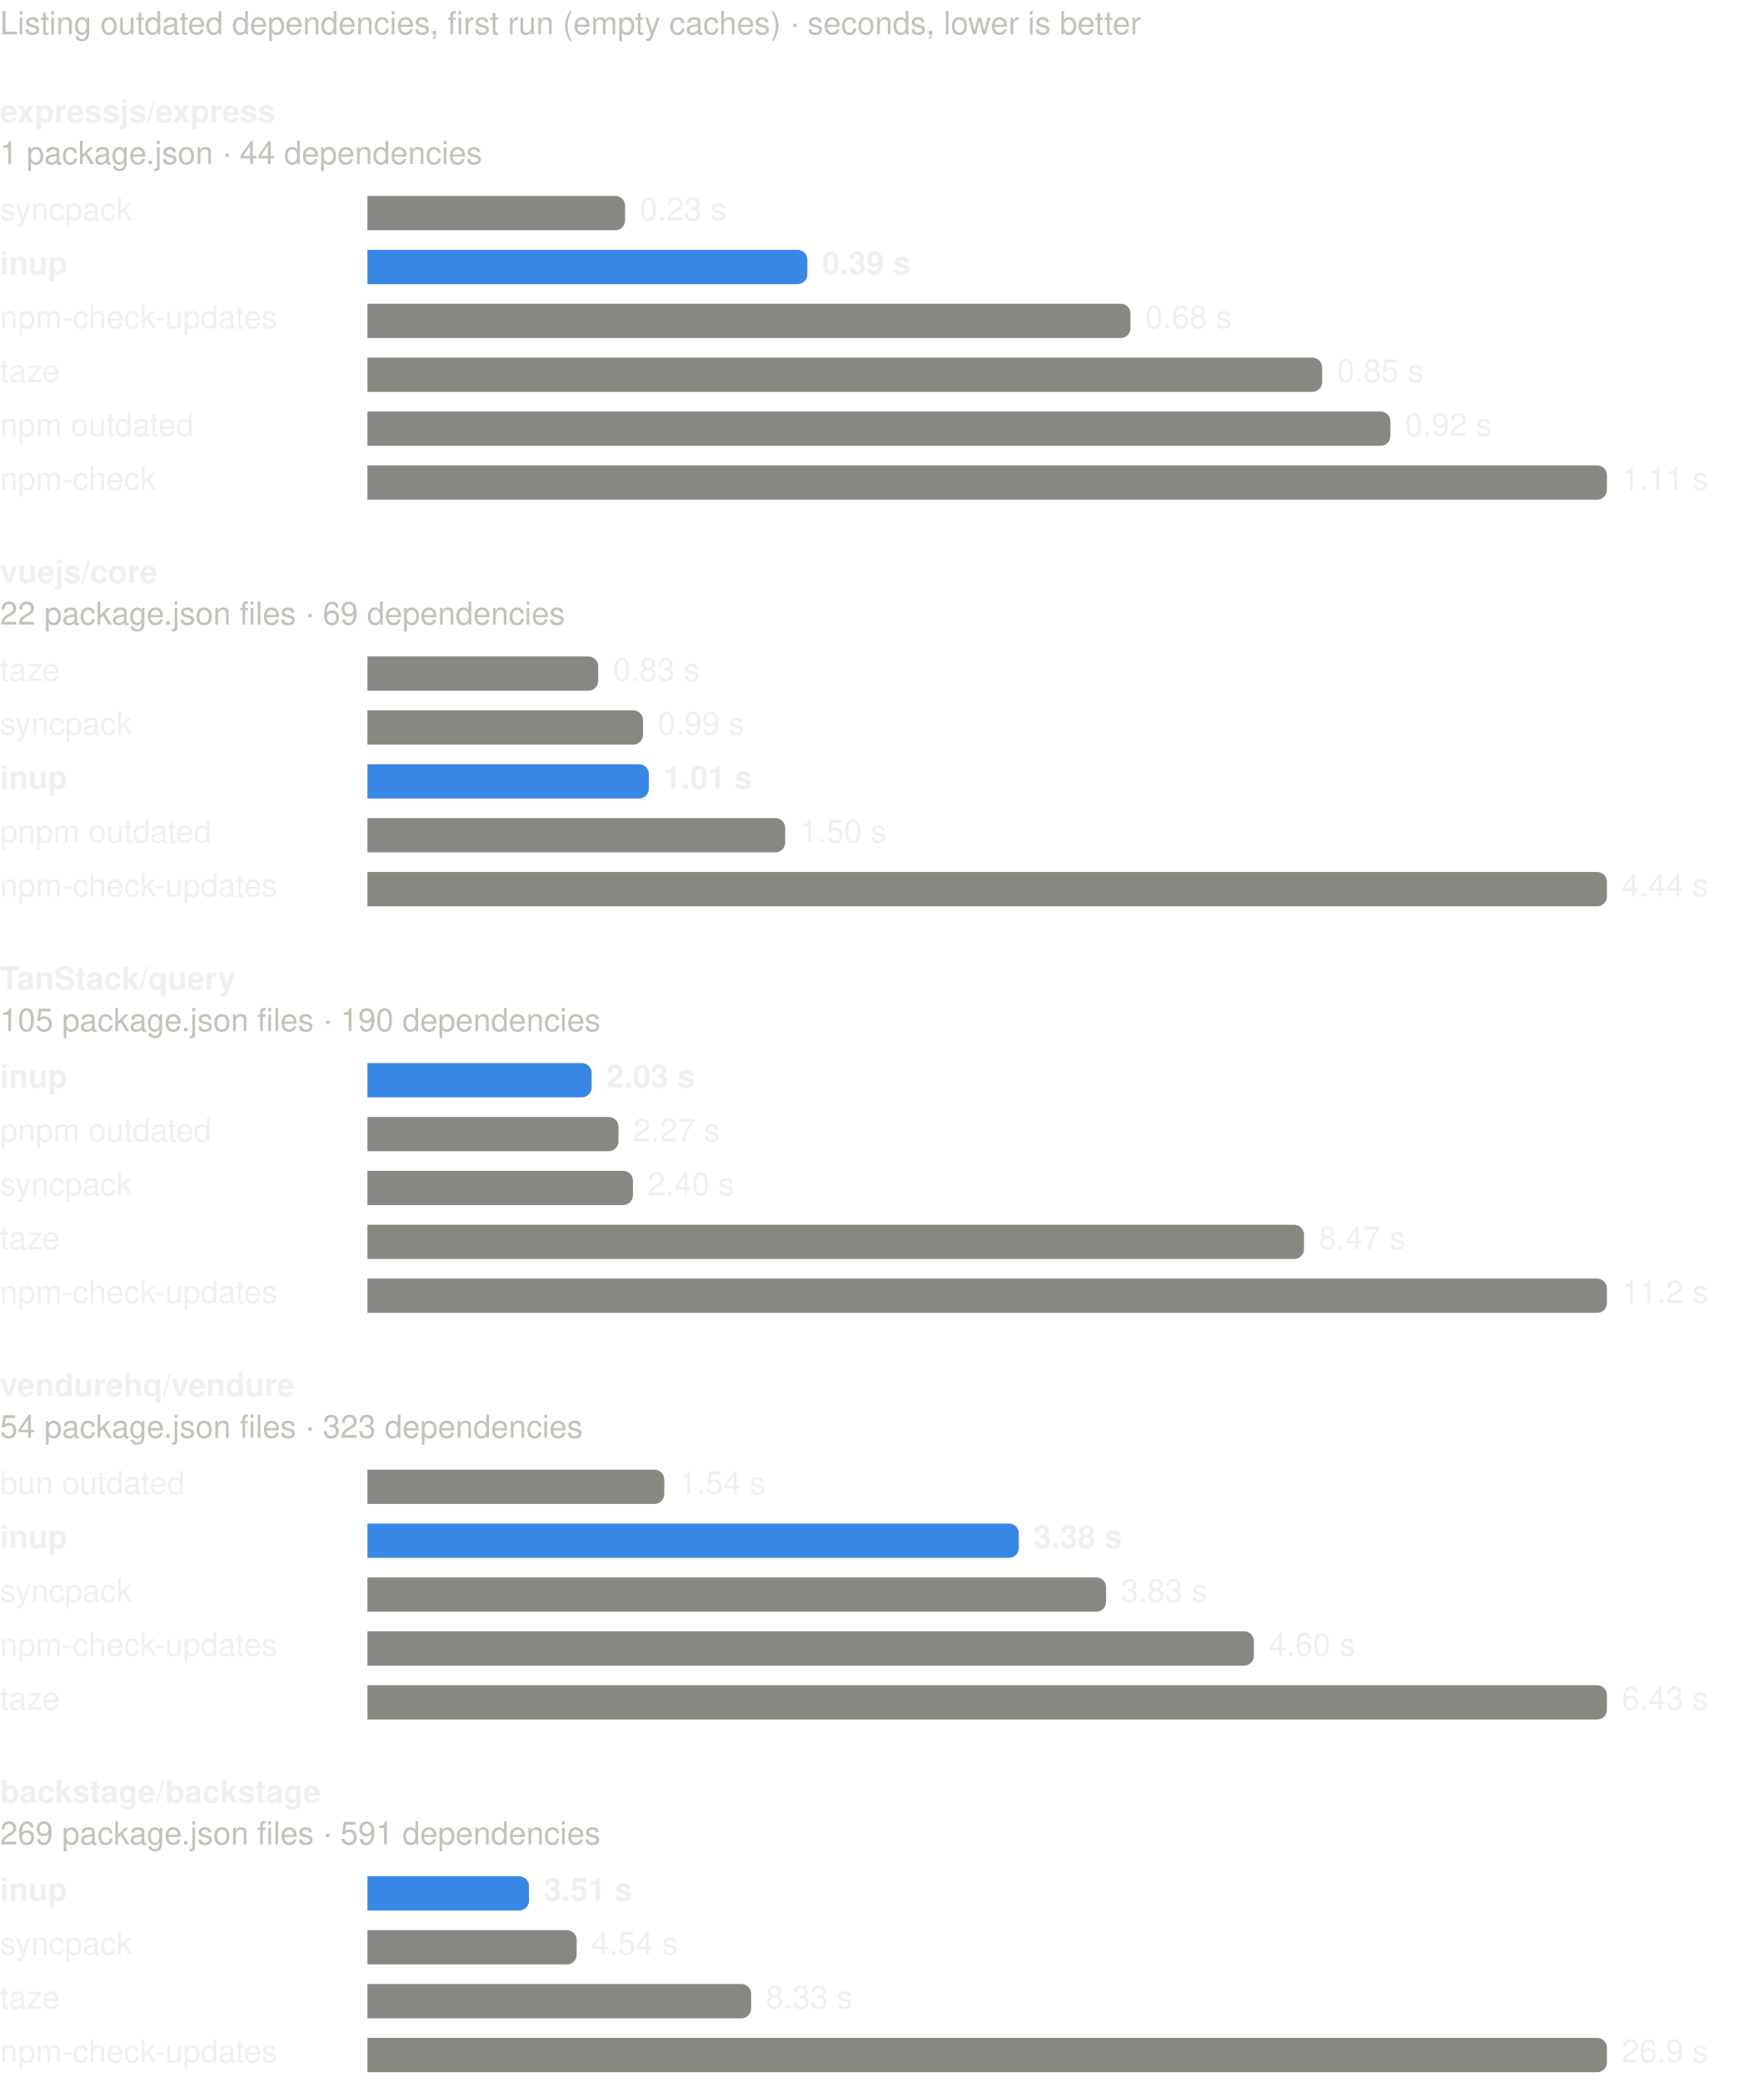
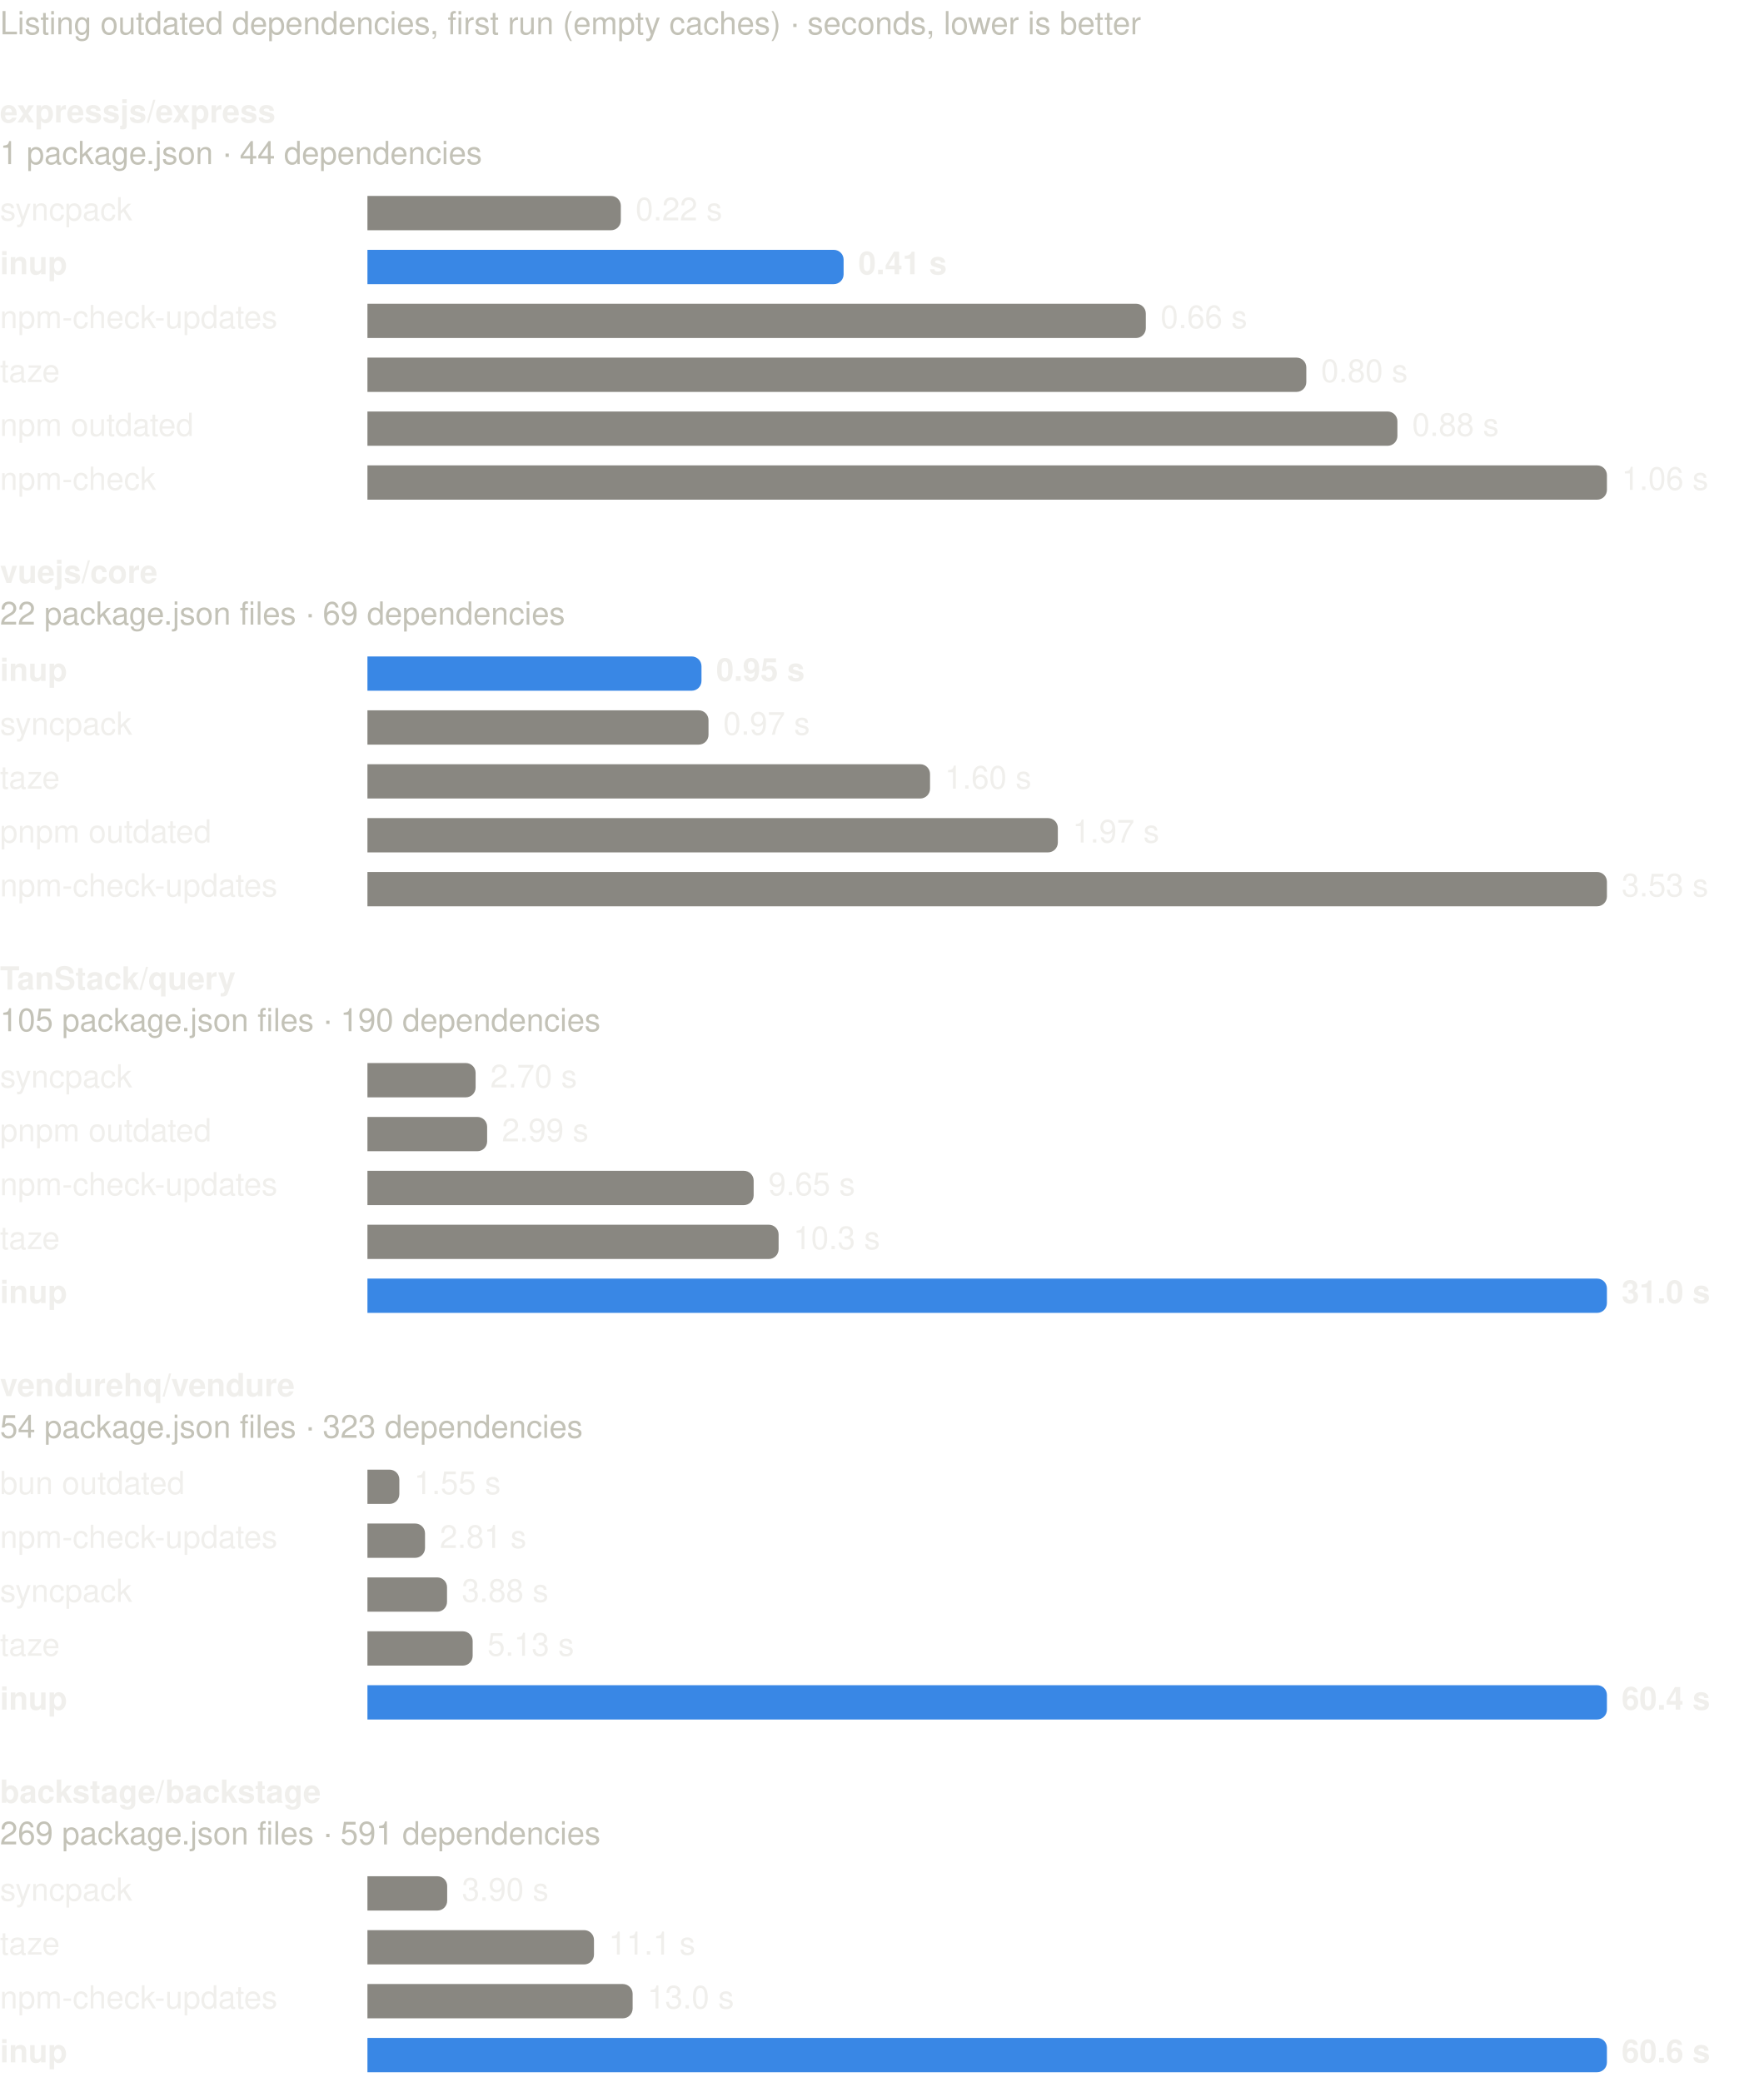
<svg xmlns="http://www.w3.org/2000/svg" width="720" height="850" viewBox="0 0 720 850" role="img" aria-labelledby="title desc">
  <style>text{font-family:system-ui,-apple-system,"Segoe UI",Helvetica,Arial,sans-serif;font-size:13px}</style>
  <text x="0" y="14" fill="#c3c2b7">Listing outdated dependencies, first run (empty caches) · seconds, lower is better</text>
  <text x="0" y="50" fill="#f0efec" font-weight="600">expressjs/express</text>
  <text x="0" y="67" fill="#c3c2b7">1 package.json · 44 dependencies</text>
  <text x="0" y="87" fill="#f0efec" dominant-baseline="central">syncpack</text>
-   <path d="M150 80h101.177a4 4 0 0 1 4 4v6a4 4 0 0 1 -4 4h-101.177z" fill="#898781" />
-   <text x="261.177" y="87" fill="#f0efec" dominant-baseline="central">0.23 s</text>
+   <path d="M150 80h99.441a4 4 0 0 1 4 4v6a4 4 0 0 1 -4 4h-99.441z" fill="#898781" />
+   <text x="259.441" y="87" fill="#f0efec" dominant-baseline="central">0.22 s</text>
  <text x="0" y="109" fill="#f0efec" dominant-baseline="central" font-weight="600">inup</text>
-   <path d="M150 102h175.598a4 4 0 0 1 4 4v6a4 4 0 0 1 -4 4h-175.598z" fill="#3987e5" />
-   <text x="335.598" y="109" fill="#f0efec" dominant-baseline="central" font-weight="600">0.39 s</text>
+   <path d="M150 102h190.386a4 4 0 0 1 4 4v6a4 4 0 0 1 -4 4h-190.386z" fill="#3987e5" />
+   <text x="350.386" y="109" fill="#f0efec" dominant-baseline="central" font-weight="600">0.41 s</text>
  <text x="0" y="131" fill="#f0efec" dominant-baseline="central">npm-check-updates</text>
-   <path d="M150 124h307.501a4 4 0 0 1 4 4v6a4 4 0 0 1 -4 4h-307.501z" fill="#898781" />
-   <text x="467.501" y="131" fill="#f0efec" dominant-baseline="central">0.68 s</text>
+   <path d="M150 124h313.756a4 4 0 0 1 4 4v6a4 4 0 0 1 -4 4h-313.756z" fill="#898781" />
+   <text x="473.756" y="131" fill="#f0efec" dominant-baseline="central">0.66 s</text>
  <text x="0" y="153" fill="#f0efec" dominant-baseline="central">taze</text>
-   <path d="M150 146h385.741a4 4 0 0 1 4 4v6a4 4 0 0 1 -4 4h-385.741z" fill="#898781" />
-   <text x="545.741" y="153" fill="#f0efec" dominant-baseline="central">0.85 s</text>
+   <path d="M150 146h379.275a4 4 0 0 1 4 4v6a4 4 0 0 1 -4 4h-379.275z" fill="#898781" />
+   <text x="539.275" y="153" fill="#f0efec" dominant-baseline="central">0.80 s</text>
  <text x="0" y="175" fill="#f0efec" dominant-baseline="central">npm outdated</text>
-   <path d="M150 168h413.602a4 4 0 0 1 4 4v6a4 4 0 0 1 -4 4h-413.602z" fill="#898781" />
-   <text x="573.602" y="175" fill="#f0efec" dominant-baseline="central">0.92 s</text>
+   <path d="M150 168h416.466a4 4 0 0 1 4 4v6a4 4 0 0 1 -4 4h-416.466z" fill="#898781" />
+   <text x="576.466" y="175" fill="#f0efec" dominant-baseline="central">0.88 s</text>
  <text x="0" y="197" fill="#f0efec" dominant-baseline="central">npm-check</text>
  <path d="M150 190h502a4 4 0 0 1 4 4v6a4 4 0 0 1 -4 4h-502z" fill="#898781" />
-   <text x="662" y="197" fill="#f0efec" dominant-baseline="central">1.11 s</text>
+   <text x="662" y="197" fill="#f0efec" dominant-baseline="central">1.06 s</text>
  <text x="0" y="238" fill="#f0efec" font-weight="600">vuejs/core</text>
  <text x="0" y="255" fill="#c3c2b7">22 package.json files · 69 dependencies</text>
-   <text x="0" y="275" fill="#f0efec" dominant-baseline="central">taze</text>
-   <path d="M150 268h90.209a4 4 0 0 1 4 4v6a4 4 0 0 1 -4 4h-90.209z" fill="#898781" />
-   <text x="250.209" y="275" fill="#f0efec" dominant-baseline="central">0.83 s</text>
+   <text x="0" y="275" fill="#f0efec" dominant-baseline="central" font-weight="600">inup</text>
+   <path d="M150 268h132.369a4 4 0 0 1 4 4v6a4 4 0 0 1 -4 4h-132.369z" fill="#3987e5" />
+   <text x="292.369" y="275" fill="#f0efec" dominant-baseline="central" font-weight="600">0.95 s</text>
  <text x="0" y="297" fill="#f0efec" dominant-baseline="central">syncpack</text>
-   <path d="M150 290h108.505a4 4 0 0 1 4 4v6a4 4 0 0 1 -4 4h-108.505z" fill="#898781" />
-   <text x="268.505" y="297" fill="#f0efec" dominant-baseline="central">0.99 s</text>
-   <text x="0" y="319" fill="#f0efec" dominant-baseline="central" font-weight="600">inup</text>
-   <path d="M150 312h110.865a4 4 0 0 1 4 4v6a4 4 0 0 1 -4 4h-110.865z" fill="#3987e5" />
-   <text x="270.865" y="319" fill="#f0efec" dominant-baseline="central" font-weight="600">1.01 s</text>
+   <path d="M150 290h135.237a4 4 0 0 1 4 4v6a4 4 0 0 1 -4 4h-135.237z" fill="#898781" />
+   <text x="295.237" y="297" fill="#f0efec" dominant-baseline="central">0.97 s</text>
+   <text x="0" y="319" fill="#f0efec" dominant-baseline="central">taze</text>
+   <path d="M150 312h225.671a4 4 0 0 1 4 4v6a4 4 0 0 1 -4 4h-225.671z" fill="#898781" />
+   <text x="385.671" y="319" fill="#f0efec" dominant-baseline="central">1.60 s</text>
  <text x="0" y="341" fill="#f0efec" dominant-baseline="central">pnpm outdated</text>
-   <path d="M150 334h166.522a4 4 0 0 1 4 4v6a4 4 0 0 1 -4 4h-166.522z" fill="#898781" />
-   <text x="326.522" y="341" fill="#f0efec" dominant-baseline="central">1.50 s</text>
+   <path d="M150 334h277.843a4 4 0 0 1 4 4v6a4 4 0 0 1 -4 4h-277.843z" fill="#898781" />
+   <text x="437.843" y="341" fill="#f0efec" dominant-baseline="central">1.97 s</text>
  <text x="0" y="363" fill="#f0efec" dominant-baseline="central">npm-check-updates</text>
  <path d="M150 356h502a4 4 0 0 1 4 4v6a4 4 0 0 1 -4 4h-502z" fill="#898781" />
-   <text x="662" y="363" fill="#f0efec" dominant-baseline="central">4.44 s</text>
+   <text x="662" y="363" fill="#f0efec" dominant-baseline="central">3.53 s</text>
  <text x="0" y="404" fill="#f0efec" font-weight="600">TanStack/query</text>
  <text x="0" y="421" fill="#c3c2b7">105 package.json files · 190 dependencies</text>
-   <text x="0" y="441" fill="#f0efec" dominant-baseline="central" font-weight="600">inup</text>
-   <path d="M150 434h87.532a4 4 0 0 1 4 4v6a4 4 0 0 1 -4 4h-87.532z" fill="#3987e5" />
-   <text x="247.532" y="441" fill="#f0efec" dominant-baseline="central" font-weight="600">2.03 s</text>
+   <text x="0" y="441" fill="#f0efec" dominant-baseline="central">syncpack</text>
+   <path d="M150 434h40.162a4 4 0 0 1 4 4v6a4 4 0 0 1 -4 4h-40.162z" fill="#898781" />
+   <text x="200.162" y="441" fill="#f0efec" dominant-baseline="central">2.70 s</text>
  <text x="0" y="463" fill="#f0efec" dominant-baseline="central">pnpm outdated</text>
-   <path d="M150 456h98.48a4 4 0 0 1 4 4v6a4 4 0 0 1 -4 4h-98.48z" fill="#898781" />
-   <text x="258.48" y="463" fill="#f0efec" dominant-baseline="central">2.27 s</text>
-   <text x="0" y="485" fill="#f0efec" dominant-baseline="central">syncpack</text>
-   <path d="M150 478h104.372a4 4 0 0 1 4 4v6a4 4 0 0 1 -4 4h-104.372z" fill="#898781" />
-   <text x="264.372" y="485" fill="#f0efec" dominant-baseline="central">2.40 s</text>
+   <path d="M150 456h44.866a4 4 0 0 1 4 4v6a4 4 0 0 1 -4 4h-44.866z" fill="#898781" />
+   <text x="204.866" y="463" fill="#f0efec" dominant-baseline="central">2.99 s</text>
+   <text x="0" y="485" fill="#f0efec" dominant-baseline="central">npm-check-updates</text>
+   <path d="M150 478h153.666a4 4 0 0 1 4 4v6a4 4 0 0 1 -4 4h-153.666z" fill="#898781" />
+   <text x="313.666" y="485" fill="#f0efec" dominant-baseline="central">9.65 s</text>
  <text x="0" y="507" fill="#f0efec" dominant-baseline="central">taze</text>
-   <path d="M150 500h378.327a4 4 0 0 1 4 4v6a4 4 0 0 1 -4 4h-378.327z" fill="#898781" />
-   <text x="538.327" y="507" fill="#f0efec" dominant-baseline="central">8.47 s</text>
-   <text x="0" y="529" fill="#f0efec" dominant-baseline="central">npm-check-updates</text>
-   <path d="M150 522h502a4 4 0 0 1 4 4v6a4 4 0 0 1 -4 4h-502z" fill="#898781" />
-   <text x="662" y="529" fill="#f0efec" dominant-baseline="central">11.2 s</text>
+   <path d="M150 500h163.855a4 4 0 0 1 4 4v6a4 4 0 0 1 -4 4h-163.855z" fill="#898781" />
+   <text x="323.855" y="507" fill="#f0efec" dominant-baseline="central">10.3 s</text>
+   <text x="0" y="529" fill="#f0efec" dominant-baseline="central" font-weight="600">inup</text>
+   <path d="M150 522h502a4 4 0 0 1 4 4v6a4 4 0 0 1 -4 4h-502z" fill="#3987e5" />
+   <text x="662" y="529" fill="#f0efec" dominant-baseline="central" font-weight="600">31.0 s</text>
  <text x="0" y="570" fill="#f0efec" font-weight="600">vendurehq/vendure</text>
  <text x="0" y="587" fill="#c3c2b7">54 package.json files · 323 dependencies</text>
  <text x="0" y="607" fill="#f0efec" dominant-baseline="central">bun outdated</text>
-   <path d="M150 600h117.178a4 4 0 0 1 4 4v6a4 4 0 0 1 -4 4h-117.178z" fill="#898781" />
-   <text x="277.178" y="607" fill="#f0efec" dominant-baseline="central">1.54 s</text>
-   <text x="0" y="629" fill="#f0efec" dominant-baseline="central" font-weight="600">inup</text>
-   <path d="M150 622h261.898a4 4 0 0 1 4 4v6a4 4 0 0 1 -4 4h-261.898z" fill="#3987e5" />
-   <text x="421.898" y="629" fill="#f0efec" dominant-baseline="central" font-weight="600">3.38 s</text>
+   <path d="M150 600h9.024a4 4 0 0 1 4 4v6a4 4 0 0 1 -4 4h-9.024z" fill="#898781" />
+   <text x="169.024" y="607" fill="#f0efec" dominant-baseline="central">1.55 s</text>
+   <text x="0" y="629" fill="#f0efec" dominant-baseline="central">npm-check-updates</text>
+   <path d="M150 622h19.506a4 4 0 0 1 4 4v6a4 4 0 0 1 -4 4h-19.506z" fill="#898781" />
+   <text x="179.506" y="629" fill="#f0efec" dominant-baseline="central">2.81 s</text>
  <text x="0" y="651" fill="#f0efec" dominant-baseline="central">syncpack</text>
-   <path d="M150 644h297.534a4 4 0 0 1 4 4v6a4 4 0 0 1 -4 4h-297.534z" fill="#898781" />
-   <text x="457.534" y="651" fill="#f0efec" dominant-baseline="central">3.83 s</text>
-   <text x="0" y="673" fill="#f0efec" dominant-baseline="central">npm-check-updates</text>
-   <path d="M150 666h357.867a4 4 0 0 1 4 4v6a4 4 0 0 1 -4 4h-357.867z" fill="#898781" />
-   <text x="517.867" y="673" fill="#f0efec" dominant-baseline="central">4.60 s</text>
-   <text x="0" y="695" fill="#f0efec" dominant-baseline="central">taze</text>
-   <path d="M150 688h502a4 4 0 0 1 4 4v6a4 4 0 0 1 -4 4h-502z" fill="#898781" />
-   <text x="662" y="695" fill="#f0efec" dominant-baseline="central">6.43 s</text>
+   <path d="M150 644h28.491a4 4 0 0 1 4 4v6a4 4 0 0 1 -4 4h-28.491z" fill="#898781" />
+   <text x="188.491" y="651" fill="#f0efec" dominant-baseline="central">3.88 s</text>
+   <text x="0" y="673" fill="#f0efec" dominant-baseline="central">taze</text>
+   <path d="M150 666h38.957a4 4 0 0 1 4 4v6a4 4 0 0 1 -4 4h-38.957z" fill="#898781" />
+   <text x="198.957" y="673" fill="#f0efec" dominant-baseline="central">5.13 s</text>
+   <text x="0" y="695" fill="#f0efec" dominant-baseline="central" font-weight="600">inup</text>
+   <path d="M150 688h502a4 4 0 0 1 4 4v6a4 4 0 0 1 -4 4h-502z" fill="#3987e5" />
+   <text x="662" y="695" fill="#f0efec" dominant-baseline="central" font-weight="600">60.4 s</text>
  <text x="0" y="736" fill="#f0efec" font-weight="600">backstage/backstage</text>
  <text x="0" y="753" fill="#c3c2b7">269 package.json files · 591 dependencies</text>
-   <text x="0" y="773" fill="#f0efec" dominant-baseline="central" font-weight="600">inup</text>
-   <path d="M150 766h61.956a4 4 0 0 1 4 4v6a4 4 0 0 1 -4 4h-61.956z" fill="#3987e5" />
-   <text x="221.956" y="773" fill="#f0efec" dominant-baseline="central" font-weight="600">3.51 s</text>
-   <text x="0" y="795" fill="#f0efec" dominant-baseline="central">syncpack</text>
-   <path d="M150 788h81.424a4 4 0 0 1 4 4v6a4 4 0 0 1 -4 4h-81.424z" fill="#898781" />
-   <text x="241.424" y="795" fill="#f0efec" dominant-baseline="central">4.54 s</text>
-   <text x="0" y="817" fill="#f0efec" dominant-baseline="central">taze</text>
-   <path d="M150 810h152.648a4 4 0 0 1 4 4v6a4 4 0 0 1 -4 4h-152.648z" fill="#898781" />
-   <text x="312.648" y="817" fill="#f0efec" dominant-baseline="central">8.33 s</text>
-   <text x="0" y="839" fill="#f0efec" dominant-baseline="central">npm-check-updates</text>
-   <path d="M150 832h502a4 4 0 0 1 4 4v6a4 4 0 0 1 -4 4h-502z" fill="#898781" />
-   <text x="662" y="839" fill="#f0efec" dominant-baseline="central">26.9 s</text>
+   <text x="0" y="773" fill="#f0efec" dominant-baseline="central">syncpack</text>
+   <path d="M150 766h28.553a4 4 0 0 1 4 4v6a4 4 0 0 1 -4 4h-28.553z" fill="#898781" />
+   <text x="188.553" y="773" fill="#f0efec" dominant-baseline="central">3.90 s</text>
+   <text x="0" y="795" fill="#f0efec" dominant-baseline="central">taze</text>
+   <path d="M150 788h88.48a4 4 0 0 1 4 4v6a4 4 0 0 1 -4 4h-88.48z" fill="#898781" />
+   <text x="248.48" y="795" fill="#f0efec" dominant-baseline="central">11.1 s</text>
+   <text x="0" y="817" fill="#f0efec" dominant-baseline="central">npm-check-updates</text>
+   <path d="M150 810h104.26a4 4 0 0 1 4 4v6a4 4 0 0 1 -4 4h-104.26z" fill="#898781" />
+   <text x="264.26" y="817" fill="#f0efec" dominant-baseline="central">13.0 s</text>
+   <text x="0" y="839" fill="#f0efec" dominant-baseline="central" font-weight="600">inup</text>
+   <path d="M150 832h502a4 4 0 0 1 4 4v6a4 4 0 0 1 -4 4h-502z" fill="#3987e5" />
+   <text x="662" y="839" fill="#f0efec" dominant-baseline="central" font-weight="600">60.6 s</text>
</svg>
